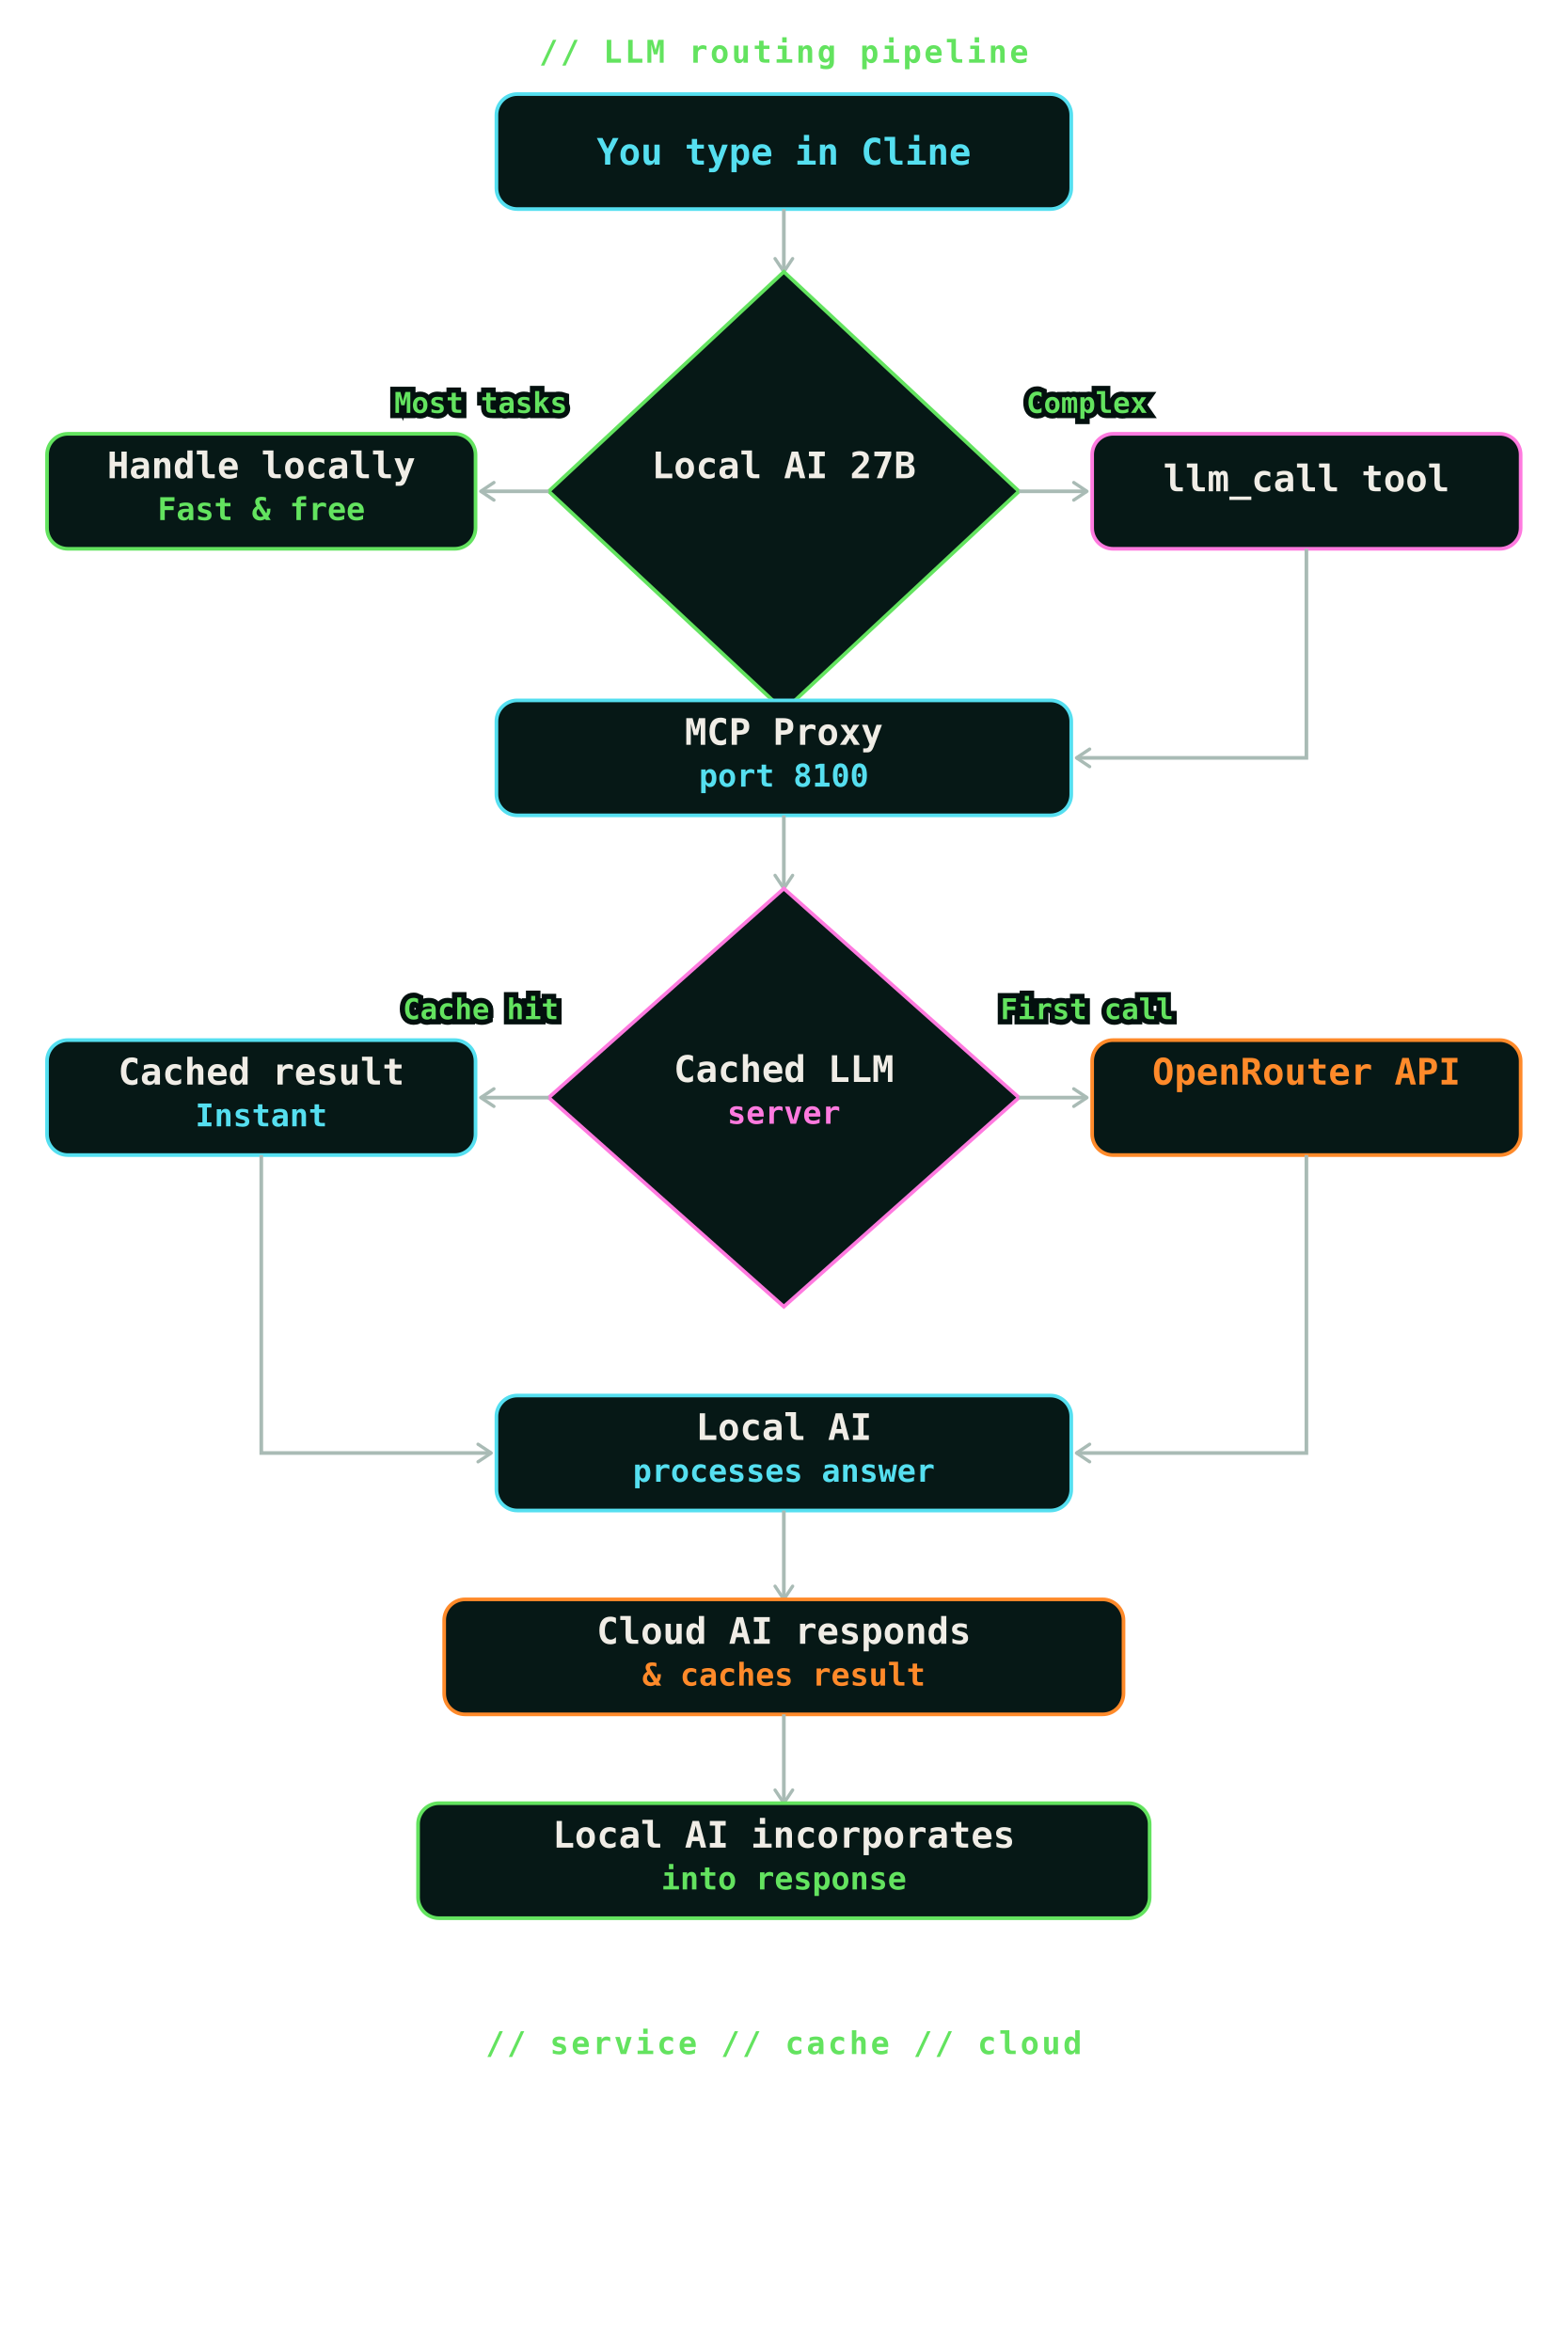
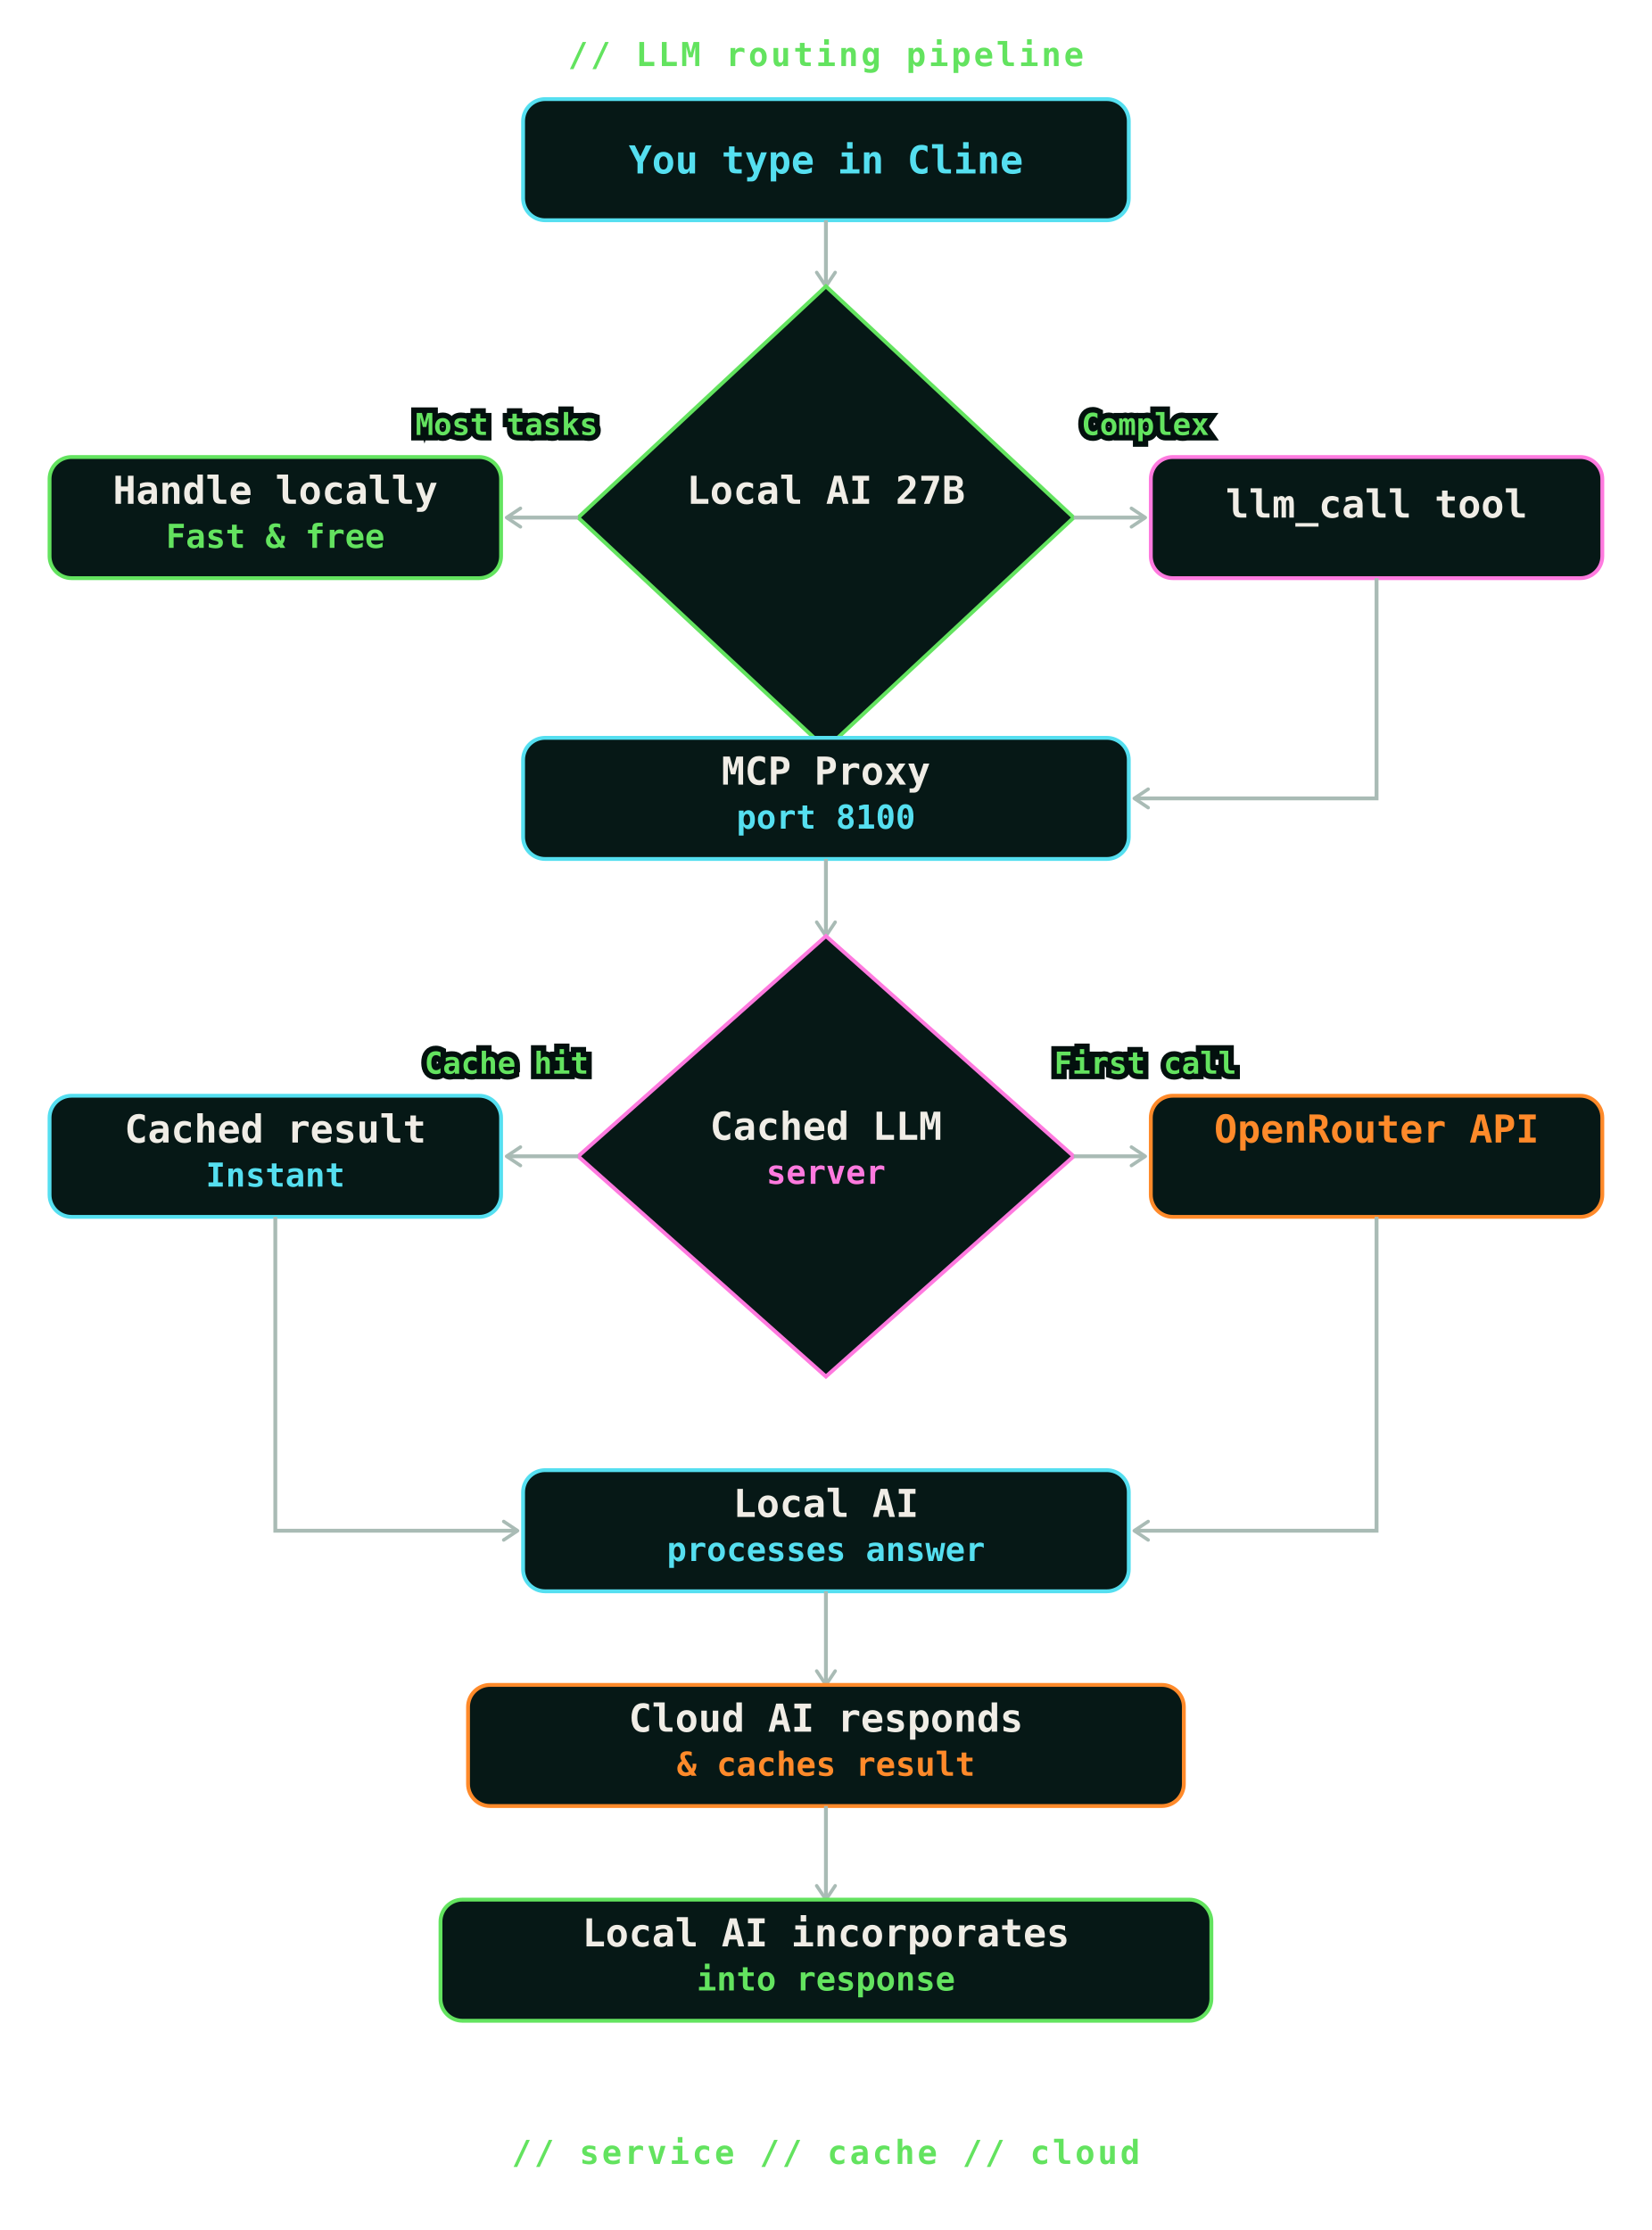
- <svg xmlns="http://www.w3.org/2000/svg" width="600" height="900" viewBox="0 0 600 900" style="background:#03100e;font-family:'DM Mono','Consolas',monospace">
+ <svg xmlns="http://www.w3.org/2000/svg" width="600" height="810" viewBox="0 0 600 810" style="background:#03100e;font-family:'DM Mono','Consolas',monospace">
  <defs>
    <marker id="arrow" viewBox="0 0 10 10" refX="8" refY="5" markerWidth="6" markerHeight="6" orient="auto-start-reverse">
      <path d="M2 1L8 5L2 9" fill="none" stroke="#a9bbb5" stroke-width="1.5" stroke-linecap="round" stroke-linejoin="round" />
    </marker>
  </defs>
  <text x="300" y="24" text-anchor="middle" font-size="12" font-weight="700" fill="#63e35f" letter-spacing="0.08em">// LLM routing pipeline</text>
  <rect x="190" y="36" width="220" height="44" rx="8" fill="#061816" stroke="#55dff0" stroke-width="1.4" />
  <text x="300" y="63" text-anchor="middle" font-size="14" font-weight="700" fill="#55dff0">You type in Cline</text>
  <line x1="300" y1="80" x2="300" y2="104" stroke="#a9bbb5" stroke-width="1.4" marker-end="url(#arrow)" />
  <rect x="18" y="166" width="164" height="44" rx="8" fill="#061816" stroke="#63e35f" stroke-width="1.4" />
  <text x="100" y="183" text-anchor="middle" font-size="14" font-weight="700" fill="#f0ede6">Handle locally</text>
  <text x="100" y="199" text-anchor="middle" font-size="12" font-weight="700" fill="#63e35f">Fast &amp; free</text>
  <rect x="418" y="166" width="164" height="44" rx="8" fill="#061816" stroke="#ff7adf" stroke-width="1.4" />
  <text x="500" y="188" text-anchor="middle" font-size="14" font-weight="700" fill="#f0ede6">llm_call tool</text>
  <polygon points="300,104 390,188 300,272 210,188" fill="#061816" stroke="#63e35f" stroke-width="1.4" />
  <text x="300" y="183" text-anchor="middle" font-size="14" font-weight="700" fill="#f0ede6">Local AI 27B</text>
  <line x1="210" y1="188" x2="184" y2="188" stroke="#a9bbb5" stroke-width="1.4" marker-end="url(#arrow)" />
  <line x1="390" y1="188" x2="416" y2="188" stroke="#a9bbb5" stroke-width="1.4" marker-end="url(#arrow)" />
  <text x="184" y="158" text-anchor="middle" font-size="11" font-weight="700" fill="#63e35f" stroke="#03100e" stroke-width="4" paint-order="stroke fill">Most tasks</text>
  <text x="416" y="158" text-anchor="middle" font-size="11" font-weight="700" fill="#63e35f" stroke="#03100e" stroke-width="4" paint-order="stroke fill">Complex</text>
  <polyline points="500,210 500,290 412,290" fill="none" stroke="#a9bbb5" stroke-width="1.4" marker-end="url(#arrow)" />
  <rect x="190" y="268" width="220" height="44" rx="8" fill="#061816" stroke="#55dff0" stroke-width="1.4" />
  <text x="300" y="285" text-anchor="middle" font-size="14" font-weight="700" fill="#f0ede6">MCP Proxy</text>
  <text x="300" y="301" text-anchor="middle" font-size="12" font-weight="700" fill="#55dff0">port 8100</text>
  <line x1="300" y1="312" x2="300" y2="340" stroke="#a9bbb5" stroke-width="1.4" marker-end="url(#arrow)" />
  <rect x="18" y="398" width="164" height="44" rx="8" fill="#061816" stroke="#55dff0" stroke-width="1.4" />
  <text x="100" y="415" text-anchor="middle" font-size="14" font-weight="700" fill="#f0ede6">Cached result</text>
  <text x="100" y="431" text-anchor="middle" font-size="12" font-weight="700" fill="#55dff0">Instant</text>
  <rect x="418" y="398" width="164" height="44" rx="8" fill="#061816" stroke="#ff8a2a" stroke-width="1.4" />
  <text x="500" y="415" text-anchor="middle" font-size="14" font-weight="700" fill="#ff8a2a">OpenRouter API</text>
  <polygon points="300,340 390,420 300,500 210,420" fill="#061816" stroke="#ff7adf" stroke-width="1.4" />
  <text x="300" y="414" text-anchor="middle" font-size="14" font-weight="700" fill="#f0ede6">Cached LLM</text>
  <text x="300" y="430" text-anchor="middle" font-size="12" font-weight="700" fill="#ff7adf">server</text>
  <line x1="210" y1="420" x2="184" y2="420" stroke="#a9bbb5" stroke-width="1.4" marker-end="url(#arrow)" />
  <line x1="390" y1="420" x2="416" y2="420" stroke="#a9bbb5" stroke-width="1.4" marker-end="url(#arrow)" />
  <text x="184" y="390" text-anchor="middle" font-size="11" font-weight="700" fill="#63e35f" stroke="#03100e" stroke-width="4" paint-order="stroke fill">Cache hit</text>
  <text x="416" y="390" text-anchor="middle" font-size="11" font-weight="700" fill="#63e35f" stroke="#03100e" stroke-width="4" paint-order="stroke fill">First call</text>
  <polyline points="100,442 100,556 188,556" fill="none" stroke="#a9bbb5" stroke-width="1.4" marker-end="url(#arrow)" />
  <polyline points="500,442 500,556 412,556" fill="none" stroke="#a9bbb5" stroke-width="1.4" marker-end="url(#arrow)" />
  <rect x="190" y="534" width="220" height="44" rx="8" fill="#061816" stroke="#55dff0" stroke-width="1.4" />
  <text x="300" y="551" text-anchor="middle" font-size="14" font-weight="700" fill="#f0ede6">Local AI</text>
  <text x="300" y="567" text-anchor="middle" font-size="12" font-weight="700" fill="#55dff0">processes answer</text>
  <line x1="300" y1="578" x2="300" y2="612" stroke="#a9bbb5" stroke-width="1.4" marker-end="url(#arrow)" />
  <rect x="170" y="612" width="260" height="44" rx="8" fill="#061816" stroke="#ff8a2a" stroke-width="1.4" />
  <text x="300" y="629" text-anchor="middle" font-size="14" font-weight="700" fill="#f0ede6">Cloud AI responds</text>
  <text x="300" y="645" text-anchor="middle" font-size="12" font-weight="700" fill="#ff8a2a">&amp; caches result</text>
  <line x1="300" y1="656" x2="300" y2="690" stroke="#a9bbb5" stroke-width="1.4" marker-end="url(#arrow)" />
  <rect x="160" y="690" width="280" height="44" rx="8" fill="#061816" stroke="#63e35f" stroke-width="1.4" />
  <text x="300" y="707" text-anchor="middle" font-size="14" font-weight="700" fill="#f0ede6">Local AI incorporates</text>
  <text x="300" y="723" text-anchor="middle" font-size="12" font-weight="700" fill="#63e35f">into response</text>
  <text x="300" y="786" text-anchor="middle" font-size="12" font-weight="700" fill="#63e35f" letter-spacing="0.08em">// service  // cache  // cloud</text>
</svg>
